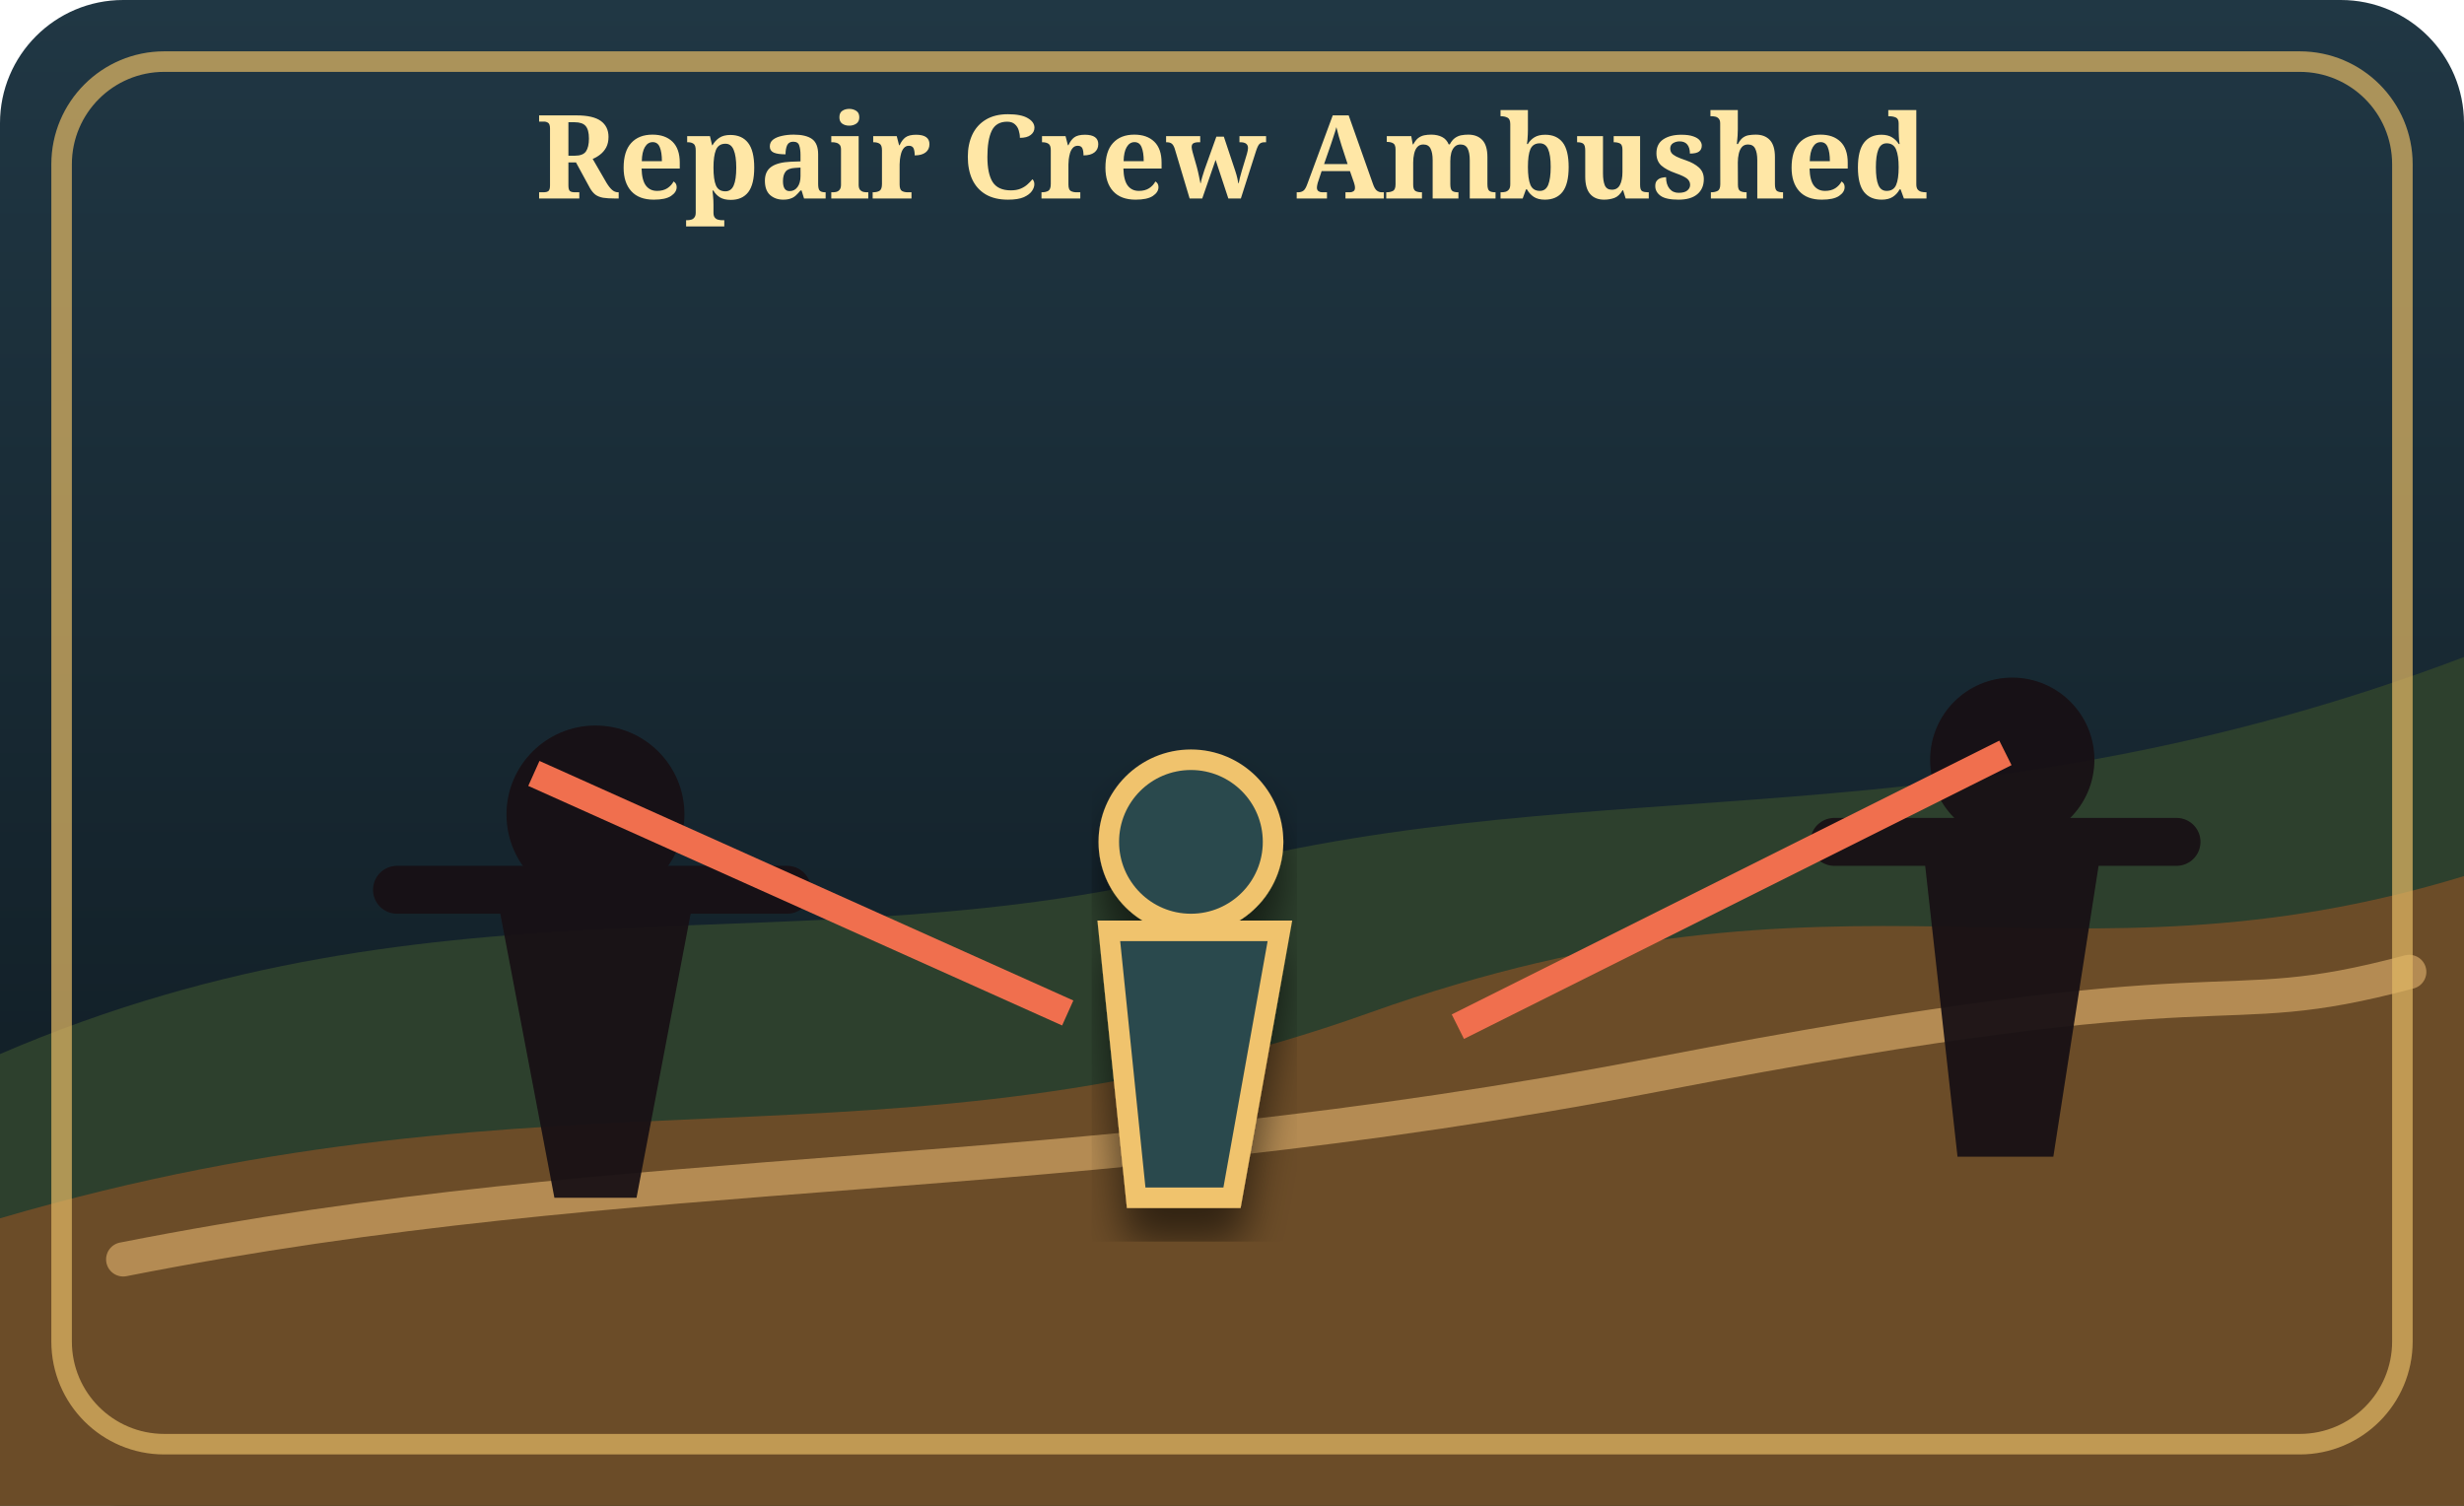
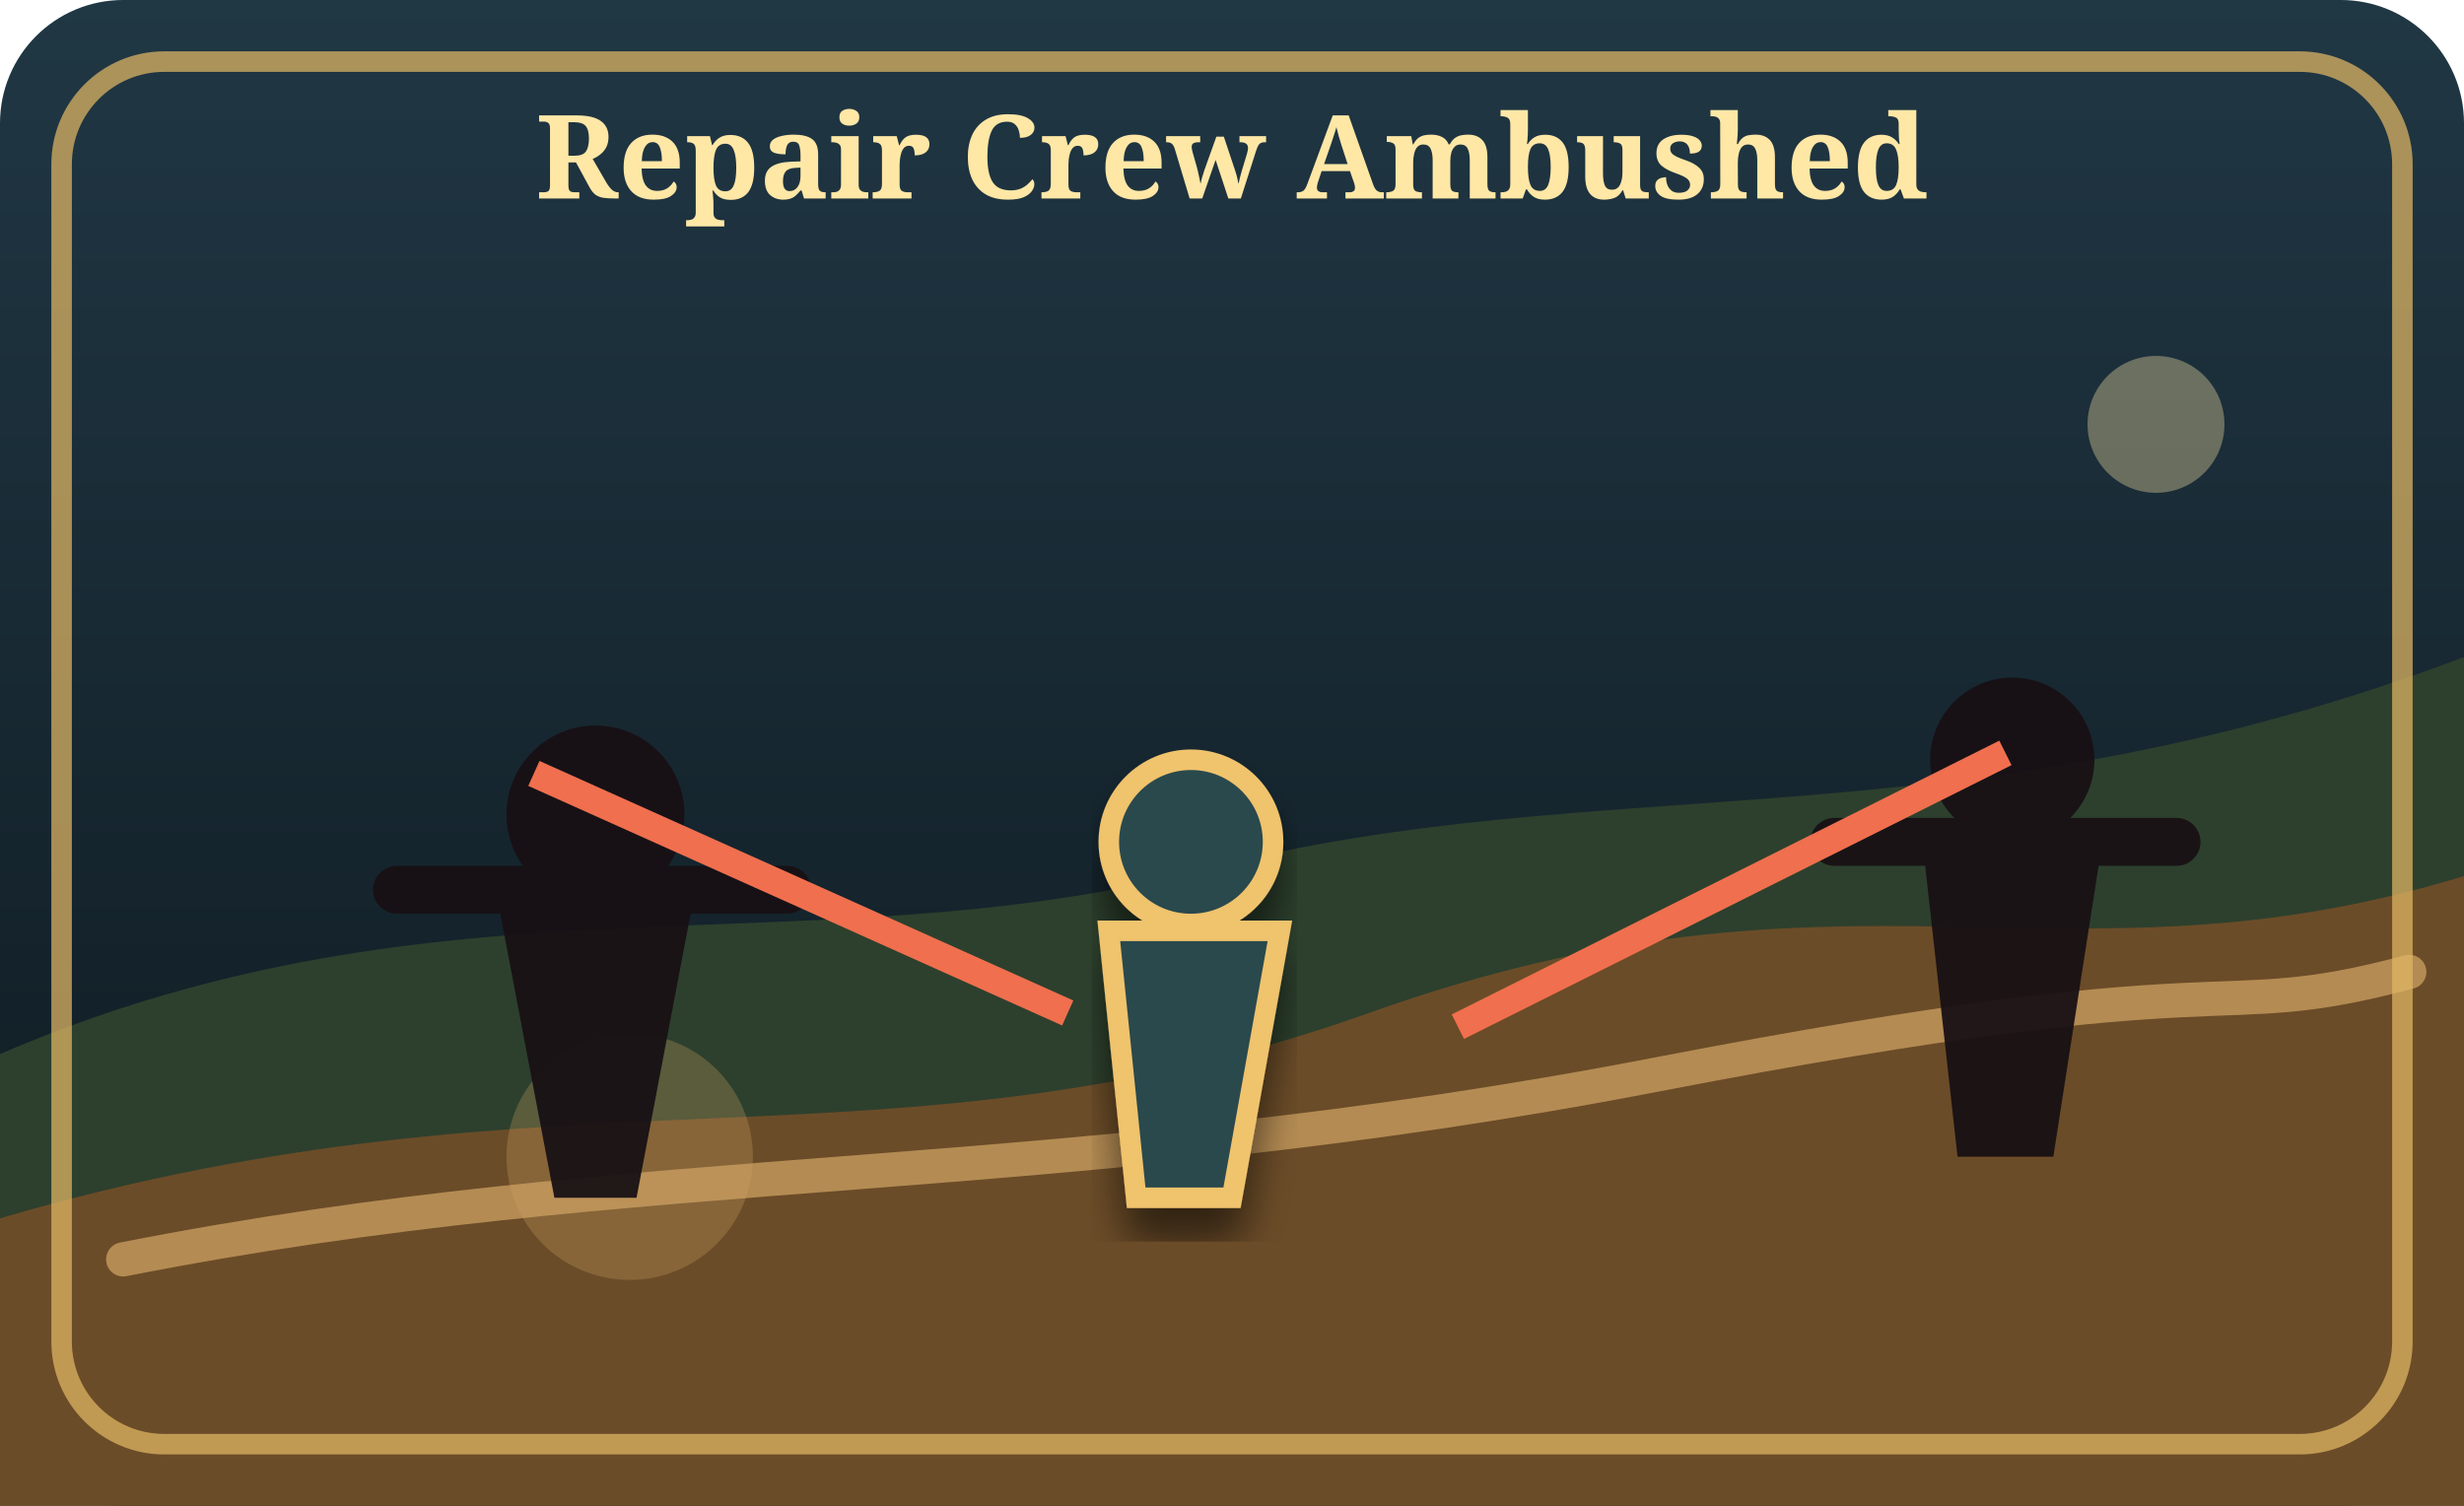
<svg xmlns="http://www.w3.org/2000/svg" viewBox="0 0 360 220" role="img" aria-label="Repair Crew Ambushed">
  <defs>
+     <style>
+       .glint { animation: glint 2.8s ease-in-out infinite; transform-origin: center; }
+       .dust { animation: dust 3s ease-in-out infinite; }
+       .wire { animation: wire 2.4s steps(2, end) infinite; }
+       .rain { animation: rain 2.2s linear infinite; }
+       @keyframes glint { 0%, 100% { opacity: .28; transform: scale(.82); } 50% { opacity: .95; transform: scale(1.18); } }
+       @keyframes dust { 0%, 100% { opacity: .25; transform: translateX(-6px); } 50% { opacity: .65; transform: translateX(8px); } }
+       @keyframes wire { 0%, 100% { opacity: .35; } 50% { opacity: 1; } }
+       @keyframes rain { from { transform: translateX(-18px); } to { transform: translateX(18px); } }
+       @media (prefers-reduced-motion: reduce) { .glint, .dust, .wire, .rain { animation: none; } }
+     </style>
    <linearGradient id="sky" x1="0" x2="0" y1="0" y2="1">
      <stop offset="0" stop-color="#203744" />
      <stop offset="1" stop-color="#0d171d" />
    </linearGradient>
    <linearGradient id="gold" x1="0" x2="1">
      <stop offset="0" stop-color="#fff0ae" />
      <stop offset=".5" stop-color="#d59d3e" />
      <stop offset="1" stop-color="#fff1b8" />
    </linearGradient>
    <filter id="shadow">
      <feDropShadow dx="0" dy="5" stdDeviation="3" flood-color="#000" flood-opacity=".55" />
    </filter>
  </defs>
  <rect width="360" height="220" rx="18" fill="url(#sky)" />
  <path d="M0 154 C65 126 118 142 176 127 S286 124 360 96 V220 H0z" fill="#2d402d" />
  <path d="M0 178 C82 154 130 173 200 148 S301 146 360 128 V220 H0z" fill="#6b4c28" />
  <path d="M18 184 C94 169 154 174 242 157 S322 150 352 142" fill="none" stroke="#d0a464" stroke-width="5" stroke-linecap="round" opacity=".72" />
+   <circle class="dust" cx="92" cy="169" r="18" fill="#d0a464" opacity=".28" />
+   <circle class="glint" cx="315" cy="62" r="10" fill="#ffe9a8" opacity=".35" />
  <g fill="#171014" opacity=".94">
    <path d="M73 133h28l-8 42H81z" />
    <circle cx="87" cy="119" r="13" />
    <path d="M58 130h57" stroke="#171014" stroke-width="7" stroke-linecap="round" />
    <path d="M281 124h26l-7 45h-14z" />
    <circle cx="294" cy="111" r="12" />
    <path d="M268 123h50" stroke="#171014" stroke-width="7" stroke-linecap="round" />
  </g>
  <g filter="url(#shadow)" fill="#2c4a4d" stroke="#f0c36d" stroke-width="3">
    <circle cx="174" cy="123" r="12" />
    <path d="M162 136h25l-7 39h-14z" />
  </g>
  <path d="M78 113l78 35M293 110l-80 40" stroke="#f06f4e" stroke-width="4" />
  <rect x="9" y="9" width="342" height="202" rx="15" fill="none" stroke="#e1b764" stroke-width="3" opacity=".72" />
  <text x="180" y="29" text-anchor="middle" font-family="Georgia,serif" font-size="17" font-weight="800" fill="#ffe7a6">Repair Crew Ambushed</text>
</svg>
